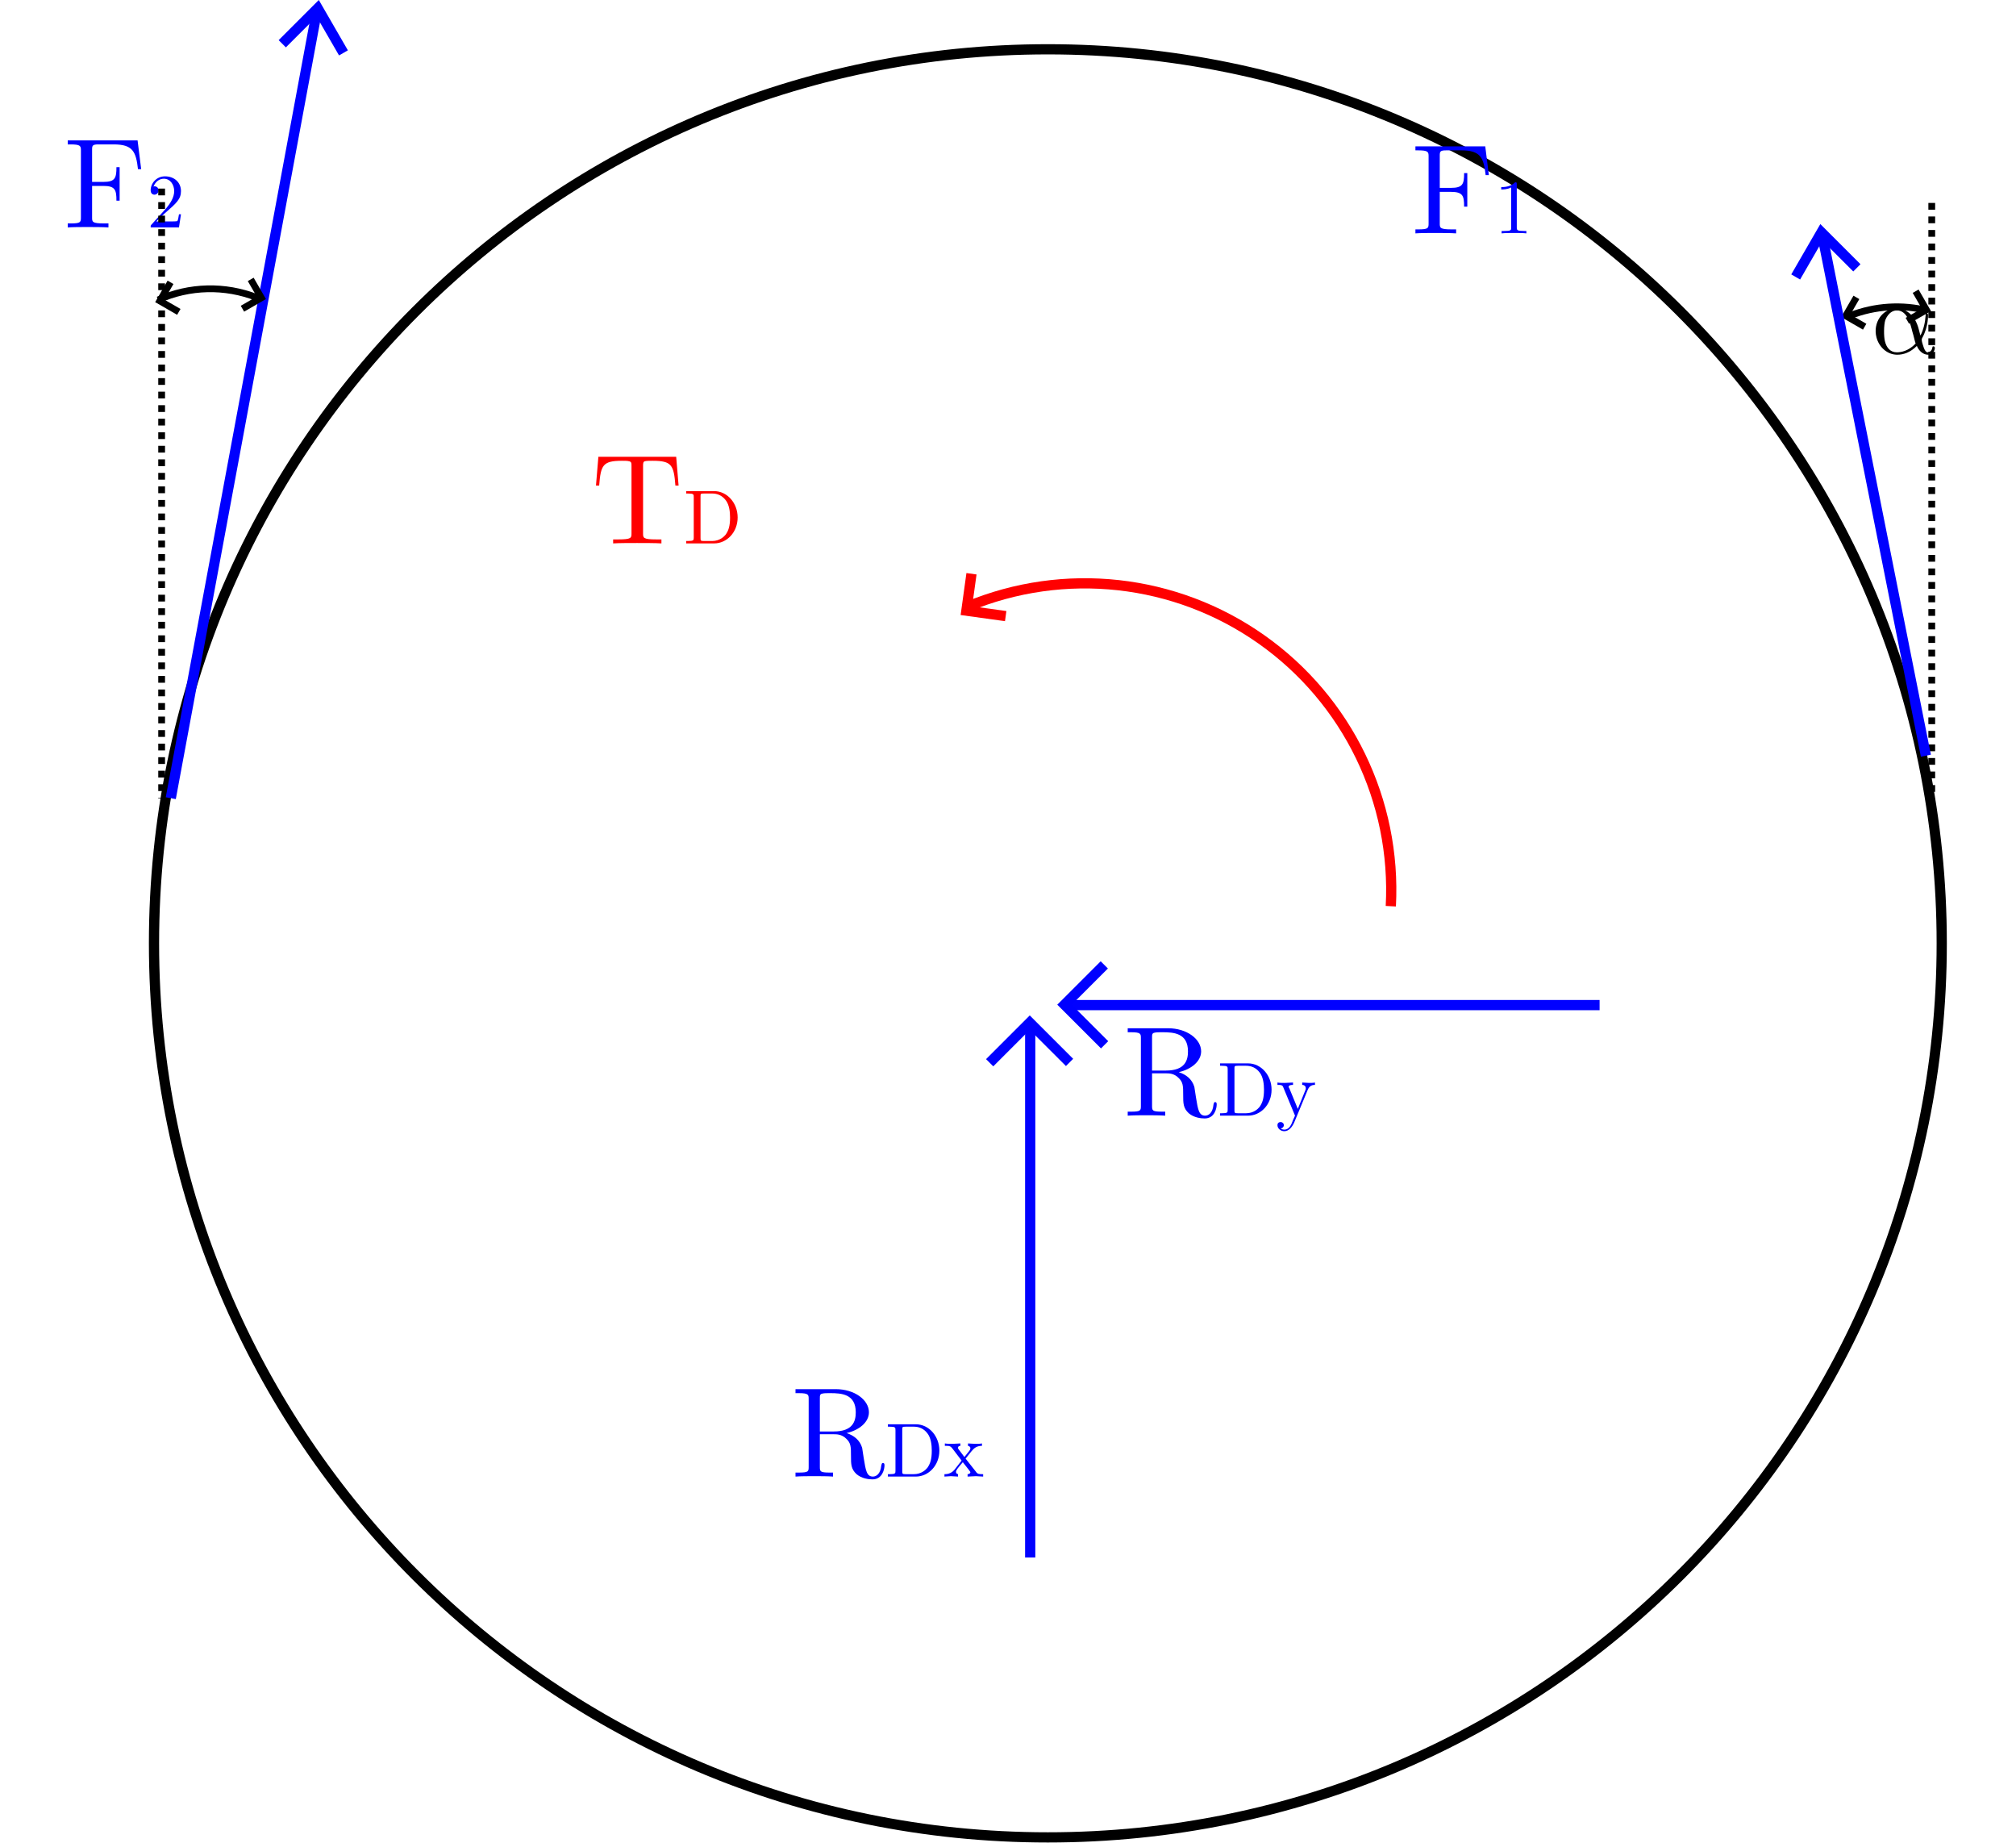
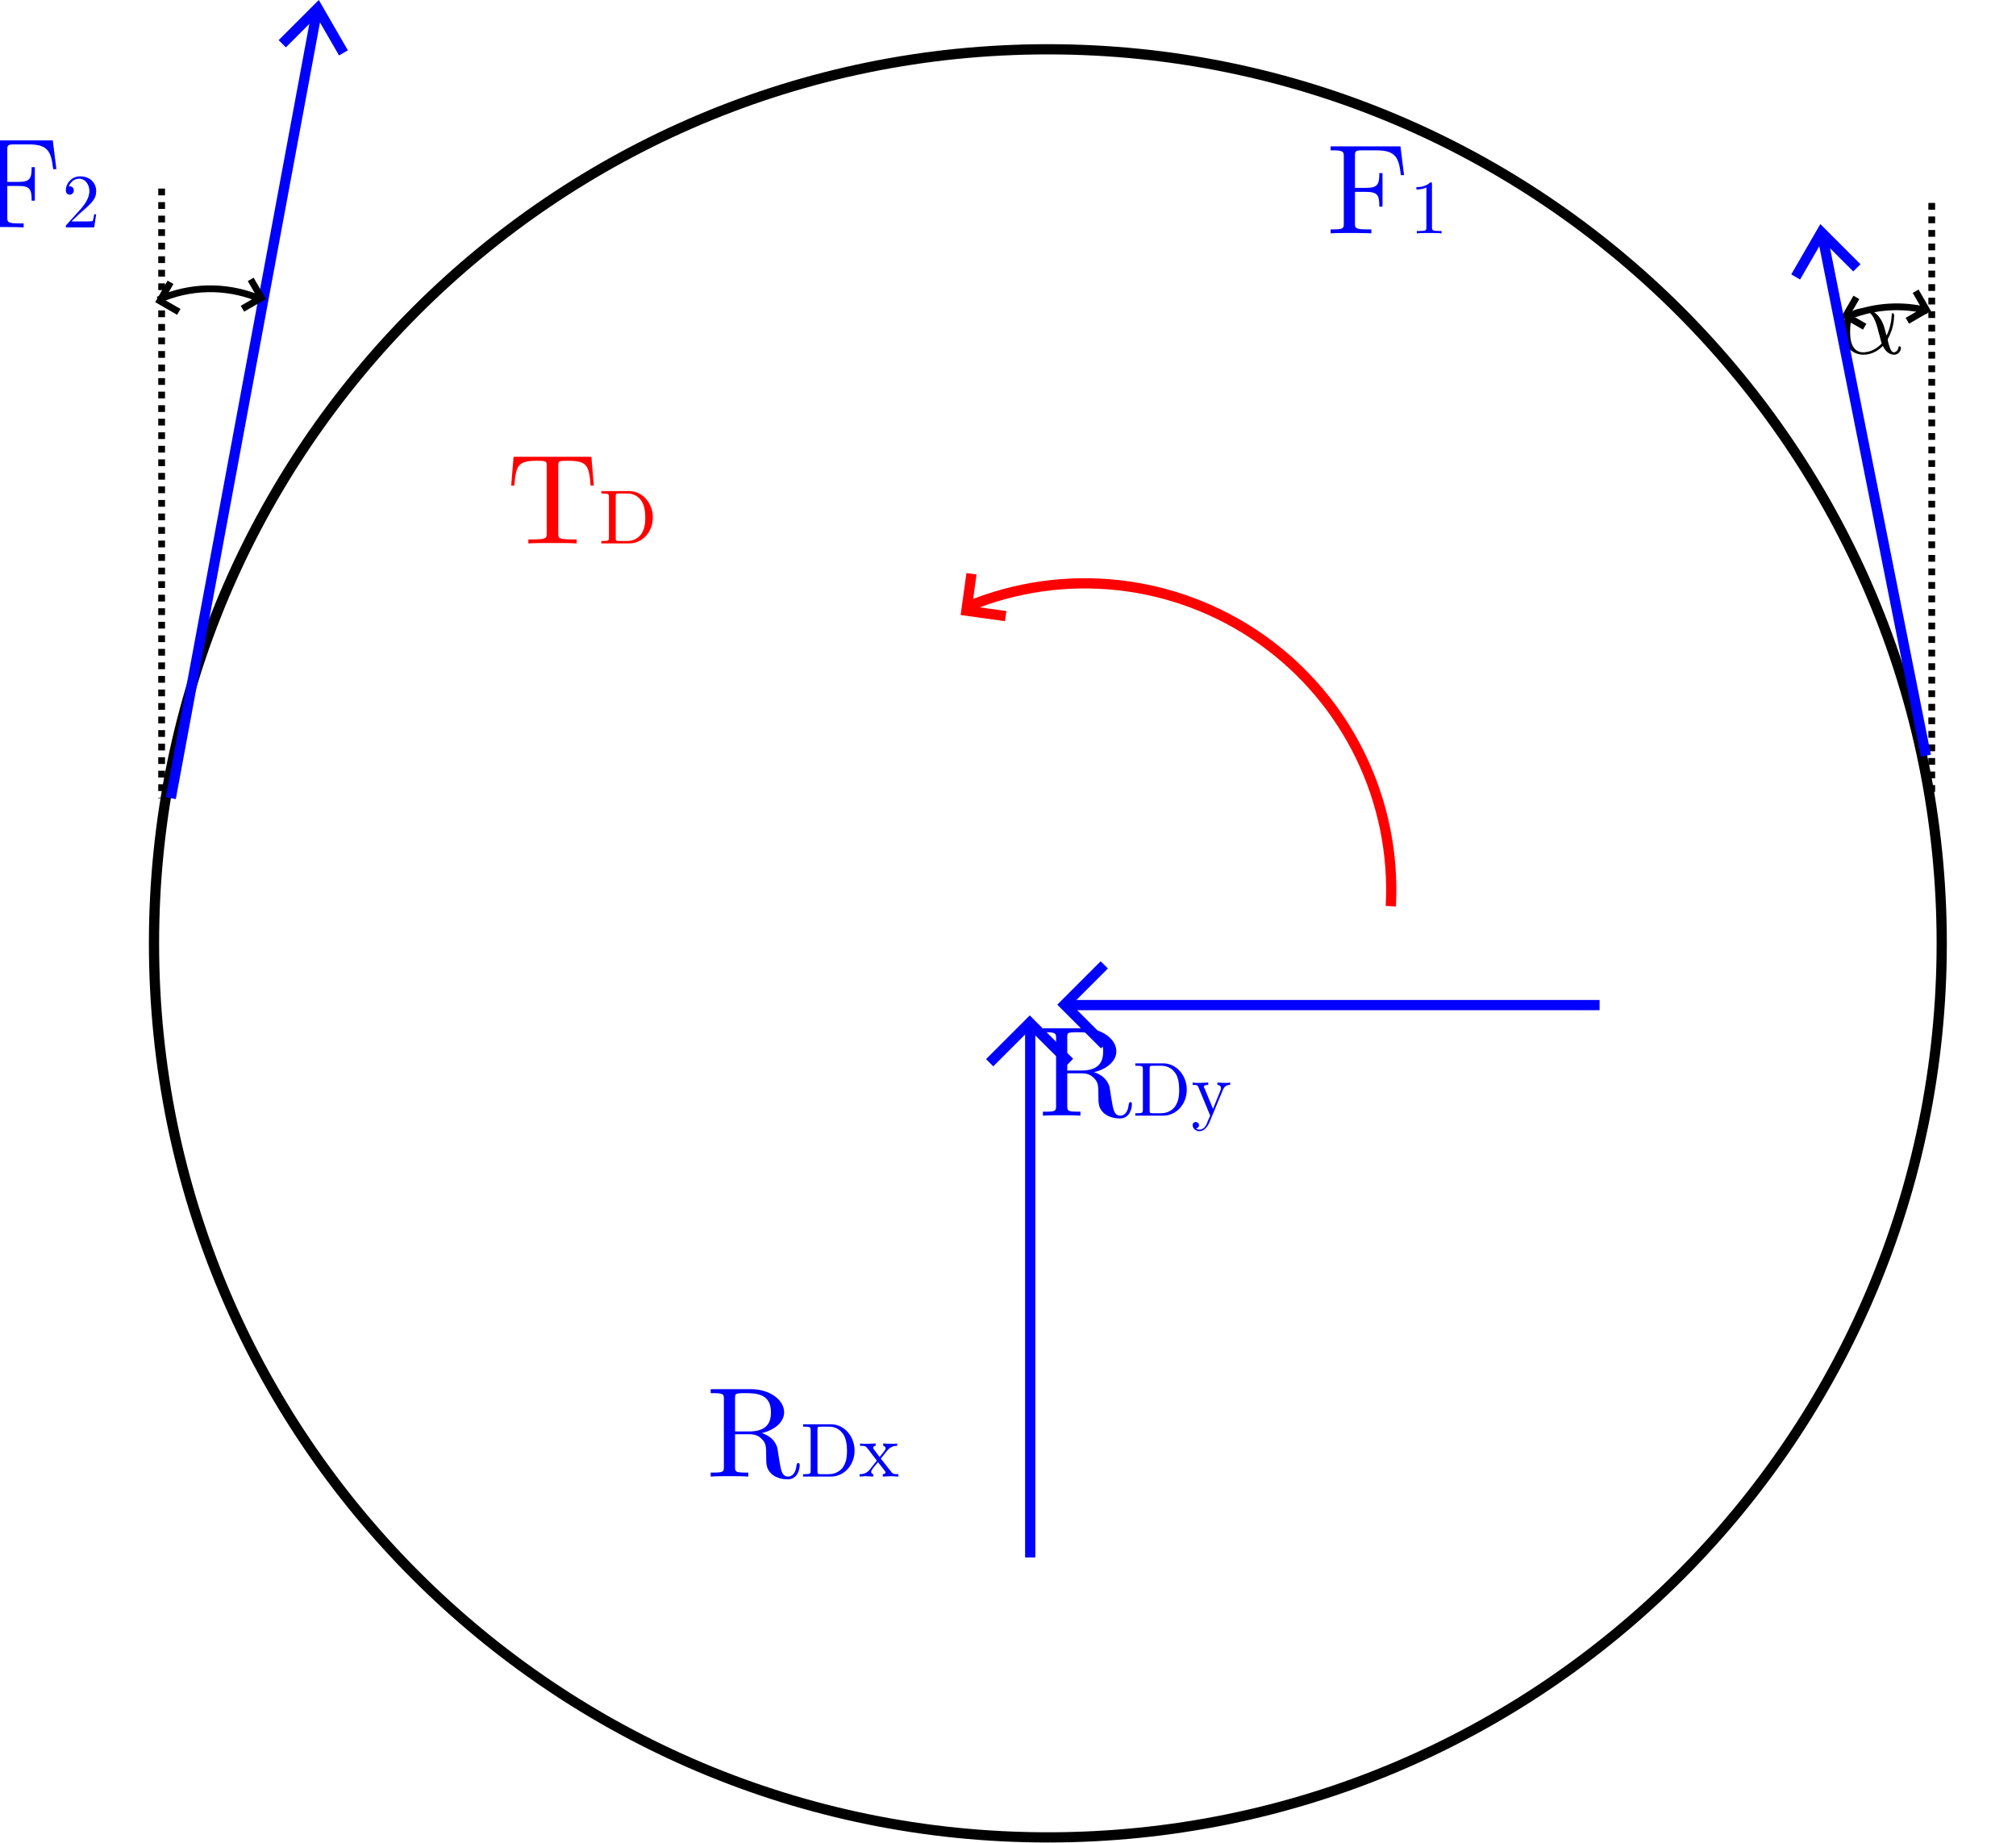
- <svg xmlns="http://www.w3.org/2000/svg" width="78.938mm" height="72.13mm" viewBox="0 0 78.938 72.13" version="1.1" id="svg5" xml:space="preserve">
+ <svg xmlns="http://www.w3.org/2000/svg" width="63.576mm" height="58.093mm" viewBox="0 0 63.576 58.093" version="1.1" id="svg5" xml:space="preserve">
  <defs id="defs2" />
-   <g id="layer1" transform="translate(-98.5857,-86.35978)">
-     <path style="fill:none;fill-rule:evenodd;stroke:#ff0000;stroke-width:0.4;stroke-dasharray:none;stroke-dashoffset:0;stroke-opacity:1" id="path974-0" d="m -153.044,121.836 a 12,12 0 0 1 5.064,-10.444 12,12 0 0 1 11.537,-1.272" transform="scale(-1,1)" />
-     <path style="fill:none;stroke:#ff0000;stroke-width:0.4;stroke-linecap:butt;stroke-linejoin:miter;stroke-dasharray:none;stroke-opacity:1" d="m 136.625,108.821 -0.2,1.445 1.539,0.213" id="path1030-1" />
-     <text xml:space="preserve" style="font-size:5px;font-family:'Cambria Math';-inkscape-font-specification:'Cambria Math';text-align:center;text-anchor:middle;fill:none;fill-rule:evenodd;stroke:#ff0000;stroke-width:0.4;stroke-dasharray:none;stroke-dashoffset:0;stroke-opacity:1" x="134.646" y="107.631" id="text1086-2">
-       <tspan id="tspan1084-9" style="font-size:5px;fill:#ff0000;fill-opacity:1;stroke:none;stroke-width:0.4" x="134.646" y="107.631">T<tspan style="font-size:3px" id="tspan2364">D</tspan>
-       </tspan>
-     </text>
-     <text xml:space="preserve" style="font-size:4px;font-family:'Cambria Math';-inkscape-font-specification:'Cambria Math';text-align:center;text-anchor:middle;fill:none;fill-rule:evenodd;stroke:#ff0000;stroke-width:0.4;stroke-dasharray:none;stroke-dashoffset:0;stroke-opacity:1" x="176.399" y="100.202" id="text1086-6-5">
-       <tspan id="tspan1084-3-4" style="font-size:4px;fill:#000000;fill-opacity:1;stroke:none;stroke-width:0.4" x="176.399" y="100.202">α</tspan>
-     </text>
-     <path style="fill:none;stroke:#000000;stroke-width:0.265;stroke-linecap:butt;stroke-linejoin:miter;stroke-dasharray:0.265, 0.265;stroke-dashoffset:0;stroke-opacity:1" d="M 174.225,94.304 V 118.177" id="path1194-8" />
-     <path style="fill:none;fill-opacity:1;fill-rule:evenodd;stroke:#000000;stroke-width:0.265;stroke-dasharray:none;stroke-dashoffset:0;stroke-opacity:1" id="path1249-2" d="m 174.076,-98.522 a 5,5 0 0 1 -3.045,-0.193" transform="scale(1,-1)" />
-     <path style="fill:none;stroke:#000000;stroke-width:0.265px;stroke-linecap:butt;stroke-linejoin:miter;stroke-opacity:1" d="m 171.274,98.002 -0.416,0.721 0.74,0.427" id="path1409-7" />
-     <path style="fill:none;stroke:#000000;stroke-width:0.265px;stroke-linecap:butt;stroke-linejoin:miter;stroke-opacity:1" d="m 173.594,97.76 0.42,0.727 -0.745,0.43" id="path1411-3" />
-     <circle style="fill:none;fill-opacity:1;fill-rule:evenodd;stroke:#000000;stroke-width:0.4;stroke-dasharray:none;stroke-dashoffset:0;stroke-opacity:1" id="path25951" cx="144.514" cy="110.425" r="35" transform="translate(-4.898276,12.86446)" />
-     <text xml:space="preserve" style="font-size:5px;font-family:'Cambria Math';-inkscape-font-specification:'Cambria Math';text-align:center;text-anchor:middle;fill:none;fill-rule:evenodd;stroke:#ff0000;stroke-width:0.4;stroke-dasharray:none;stroke-dashoffset:0;stroke-opacity:1" x="166.179" y="95.495" id="text1086-3-9">
-       <tspan id="tspan1084-4-4" style="font-size:5px;fill:#0000ff;fill-opacity:1;stroke:none;stroke-width:0.4" x="166.179" y="95.495">F<tspan style="font-size:3px;fill:#0000ff;fill-opacity:1" id="tspan3042-4">1</tspan>
-       </tspan>
-     </text>
-     <path style="fill:none;stroke:#0000ff;stroke-width:0.4;stroke-linecap:butt;stroke-linejoin:miter;stroke-dasharray:none;stroke-opacity:1" d="m 111.02,86.654 -5.747,30.953" id="path1190-3" />
-     <path style="fill:none;stroke:#0000ff;stroke-width:0.4;stroke-linecap:butt;stroke-linejoin:miter;stroke-dasharray:none;stroke-opacity:1" d="m 109.638,88.073 1.388,-1.388 1.008,1.745" id="path1192-4" />
-     <text xml:space="preserve" style="font-size:5px;font-family:'Cambria Math';-inkscape-font-specification:'Cambria Math';text-align:center;text-anchor:middle;fill:none;fill-rule:evenodd;stroke:#ff0000;stroke-width:0.4;stroke-dasharray:none;stroke-dashoffset:0;stroke-opacity:1" x="118.307" y="82.399" id="text1086-3-9-2" transform="translate(-4.898276,12.86446)">
-       <tspan id="tspan1084-4-4-4" style="font-size:5px;fill:#0000ff;fill-opacity:1;stroke:none;stroke-width:0.4" x="118.307" y="82.399">F<tspan style="font-size:3px;fill:#0000ff;fill-opacity:1" id="tspan3042-4-9">2</tspan>
-       </tspan>
-     </text>
-     <text xml:space="preserve" style="font-size:5px;font-family:'Cambria Math';-inkscape-font-specification:'Cambria Math';text-align:center;text-anchor:middle;fill:none;fill-rule:evenodd;stroke:#ff0000;stroke-width:0.4;stroke-dasharray:none;stroke-dashoffset:0;stroke-opacity:1" x="143.302" y="144.163" id="text1086-3-9-2-3">
-       <tspan id="tspan1084-4-4-4-4" style="font-size:5px;fill:#0000ff;fill-opacity:1;stroke:none;stroke-width:0.4" x="143.302" y="144.163">R<tspan style="font-size:3px;fill:#0000ff;fill-opacity:1" id="tspan3042-4-9-3">Dx</tspan>
-       </tspan>
-     </text>
-     <text xml:space="preserve" style="font-size:5px;font-family:'Cambria Math';-inkscape-font-specification:'Cambria Math';text-align:center;text-anchor:middle;fill:none;fill-rule:evenodd;stroke:#ff0000;stroke-width:0.4;stroke-dasharray:none;stroke-dashoffset:0;stroke-opacity:1" x="156.311" y="130.034" id="text1086-3-9-2-3-1">
-       <tspan id="tspan1084-4-4-4-4-9" style="font-size:5px;fill:#0000ff;fill-opacity:1;stroke:none;stroke-width:0.4" x="156.311" y="130.034">R<tspan style="font-size:3px;fill:#0000ff;fill-opacity:1" id="tspan3042-4-9-3-6">Dy</tspan>
-       </tspan>
-     </text>
-     <text xml:space="preserve" style="font-size:4px;font-family:'Cambria Math';-inkscape-font-specification:'Cambria Math';text-align:center;text-anchor:middle;fill:none;fill-rule:evenodd;stroke:#ff0000;stroke-width:0.4;stroke-dasharray:none;stroke-dashoffset:0;stroke-opacity:1" x="104.429" y="87.533" id="text1086-6-5-9" transform="translate(-4.898276,12.86446)">
-       <tspan id="tspan1084-3-4-3" style="font-size:4px;fill:#000000;fill-opacity:1;stroke:none;stroke-width:0.4" x="104.429" y="87.533">α</tspan>
-     </text>
-     <path style="fill:none;stroke:#000000;stroke-width:0.265;stroke-linecap:butt;stroke-linejoin:miter;stroke-dasharray:0.265, 0.265;stroke-dashoffset:0;stroke-opacity:1" d="M 109.813,80.878 V 104.751" id="path1194-8-6" transform="translate(-4.898276,12.86446)" />
-     <path style="fill:none;stroke:#0000ff;stroke-width:0.4;stroke-linecap:butt;stroke-linejoin:miter;stroke-dasharray:none;stroke-opacity:1" d="m 169.911,95.426 4.084,20.517" id="path1190-3-1" />
-     <path style="fill:none;stroke:#0000ff;stroke-width:0.4;stroke-linecap:butt;stroke-linejoin:miter;stroke-dasharray:none;stroke-opacity:1" d="m 171.293,96.845 -1.388,-1.388 -1.008,1.745" id="path1192-4-6" />
-     <path style="fill:none;fill-opacity:1;fill-rule:evenodd;stroke:#000000;stroke-width:0.265;stroke-dasharray:none;stroke-dashoffset:0;stroke-opacity:1" id="path1249-2-5" d="m -109.678,-85.236 a 5,5 0 0 1 -3.866,0.091" transform="rotate(180,-2.449138,6.43223)" />
-     <path style="fill:none;stroke:#000000;stroke-width:0.265px;stroke-linecap:butt;stroke-linejoin:miter;stroke-opacity:1" d="m 113.301,84.433 0.416,0.721 -0.74,0.427" id="path1409-7-0" transform="translate(-4.898276,12.86446)" />
-     <path style="fill:none;stroke:#000000;stroke-width:0.265px;stroke-linecap:butt;stroke-linejoin:miter;stroke-opacity:1" d="m 110.161,84.548 -0.42,0.727 0.745,0.43" id="path1411-3-9" transform="translate(-4.898276,12.86446)" />
-     <path style="fill:none;stroke:#0101ff;stroke-width:0.4;stroke-linecap:butt;stroke-linejoin:miter;stroke-dasharray:none;stroke-opacity:1" d="M 138.924,147.332 V 126.373" id="path27684" />
-     <path style="fill:none;stroke:#0000ff;stroke-width:0.4;stroke-linecap:butt;stroke-linejoin:miter;stroke-dasharray:none;stroke-opacity:1" d="m 140.465,127.952 -1.558,-1.558 -1.57,1.57" id="path27686" />
-     <path style="fill:none;stroke:#0101ff;stroke-width:0.4;stroke-linecap:butt;stroke-linejoin:miter;stroke-dasharray:none;stroke-opacity:1" d="M 161.219,125.707 H 140.26" id="path27684-2" />
-     <path style="fill:none;stroke:#0000ff;stroke-width:0.4;stroke-linecap:butt;stroke-linejoin:miter;stroke-dasharray:none;stroke-opacity:1" d="m 141.825,124.133 -1.558,1.558 1.57,1.57" id="path27686-9" />
+   <g id="layer1" transform="translate(-17.41909,-157.5021)">
+     <g id="layer1-9" transform="matrix(0.805389,0,0,0.805389,-61.98074,87.9489)">
+       <path style="fill:none;fill-rule:evenodd;stroke:#ff0000;stroke-width:0.4;stroke-dasharray:none;stroke-dashoffset:0;stroke-opacity:1" id="path974-0" d="m -153.044,121.836 a 12,12 0 0 1 5.064,-10.444 12,12 0 0 1 11.537,-1.272" transform="scale(-1,1)" />
+       <path style="fill:none;stroke:#ff0000;stroke-width:0.4;stroke-linecap:butt;stroke-linejoin:miter;stroke-dasharray:none;stroke-opacity:1" d="m 136.625,108.821 -0.2,1.445 1.539,0.213" id="path1030-1" />
+       <text xml:space="preserve" style="font-size:5px;font-family:'Cambria Math';-inkscape-font-specification:'Cambria Math';text-align:center;text-anchor:middle;fill:none;fill-rule:evenodd;stroke:#ff0000;stroke-width:0.4;stroke-dasharray:none;stroke-dashoffset:0;stroke-opacity:1" x="134.646" y="107.631" id="text1086-2">
+         <tspan id="tspan1084-9" style="font-size:5px;fill:#ff0000;fill-opacity:1;stroke:none;stroke-width:0.4" x="134.646" y="107.631">T<tspan style="font-size:3px" id="tspan2364">D</tspan>
+         </tspan>
+       </text>
+       <text xml:space="preserve" style="font-size:4px;font-family:'Cambria Math';-inkscape-font-specification:'Cambria Math';text-align:center;text-anchor:middle;fill:none;fill-rule:evenodd;stroke:#ff0000;stroke-width:0.4;stroke-dasharray:none;stroke-dashoffset:0;stroke-opacity:1" x="176.399" y="100.202" id="text1086-6-5">
+         <tspan id="tspan1084-3-4" style="font-size:4px;fill:#000000;fill-opacity:1;stroke:none;stroke-width:0.4" x="176.399" y="100.202">α</tspan>
+       </text>
+       <path style="fill:none;stroke:#000000;stroke-width:0.265;stroke-linecap:butt;stroke-linejoin:miter;stroke-dasharray:0.265, 0.265;stroke-dashoffset:0;stroke-opacity:1" d="M 174.225,94.304 V 118.177" id="path1194-8" />
+       <path style="fill:none;fill-opacity:1;fill-rule:evenodd;stroke:#000000;stroke-width:0.265;stroke-dasharray:none;stroke-dashoffset:0;stroke-opacity:1" id="path1249-2" d="m 174.076,-98.522 a 5,5 0 0 1 -3.045,-0.193" transform="scale(1,-1)" />
+       <path style="fill:none;stroke:#000000;stroke-width:0.265px;stroke-linecap:butt;stroke-linejoin:miter;stroke-opacity:1" d="m 171.274,98.002 -0.416,0.721 0.74,0.427" id="path1409-7" />
+       <path style="fill:none;stroke:#000000;stroke-width:0.265px;stroke-linecap:butt;stroke-linejoin:miter;stroke-opacity:1" d="m 173.594,97.76 0.42,0.727 -0.745,0.43" id="path1411-3" />
+       <circle style="fill:none;fill-opacity:1;fill-rule:evenodd;stroke:#000000;stroke-width:0.4;stroke-dasharray:none;stroke-dashoffset:0;stroke-opacity:1" id="path25951" cx="144.514" cy="110.425" r="35" transform="translate(-4.898276,12.86446)" />
+       <text xml:space="preserve" style="font-size:5px;font-family:'Cambria Math';-inkscape-font-specification:'Cambria Math';text-align:center;text-anchor:middle;fill:none;fill-rule:evenodd;stroke:#ff0000;stroke-width:0.4;stroke-dasharray:none;stroke-dashoffset:0;stroke-opacity:1" x="166.179" y="95.495" id="text1086-3-9">
+         <tspan id="tspan1084-4-4" style="font-size:5px;fill:#0000ff;fill-opacity:1;stroke:none;stroke-width:0.4" x="166.179" y="95.495">F<tspan style="font-size:3px;fill:#0000ff;fill-opacity:1" id="tspan3042-4">1</tspan>
+         </tspan>
+       </text>
+       <path style="fill:none;stroke:#0000ff;stroke-width:0.4;stroke-linecap:butt;stroke-linejoin:miter;stroke-dasharray:none;stroke-opacity:1" d="m 111.02,86.654 -5.747,30.953" id="path1190-3" />
+       <path style="fill:none;stroke:#0000ff;stroke-width:0.4;stroke-linecap:butt;stroke-linejoin:miter;stroke-dasharray:none;stroke-opacity:1" d="m 109.638,88.073 1.388,-1.388 1.008,1.745" id="path1192-4" />
+       <text xml:space="preserve" style="font-size:5px;font-family:'Cambria Math';-inkscape-font-specification:'Cambria Math';text-align:center;text-anchor:middle;fill:none;fill-rule:evenodd;stroke:#ff0000;stroke-width:0.4;stroke-dasharray:none;stroke-dashoffset:0;stroke-opacity:1" x="118.307" y="82.399" id="text1086-3-9-2" transform="translate(-4.898276,12.86446)">
+         <tspan id="tspan1084-4-4-4" style="font-size:5px;fill:#0000ff;fill-opacity:1;stroke:none;stroke-width:0.4" x="118.307" y="82.399">F<tspan style="font-size:3px;fill:#0000ff;fill-opacity:1" id="tspan3042-4-9">2</tspan>
+         </tspan>
+       </text>
+       <text xml:space="preserve" style="font-size:5px;font-family:'Cambria Math';-inkscape-font-specification:'Cambria Math';text-align:center;text-anchor:middle;fill:none;fill-rule:evenodd;stroke:#ff0000;stroke-width:0.4;stroke-dasharray:none;stroke-dashoffset:0;stroke-opacity:1" x="143.302" y="144.163" id="text1086-3-9-2-3">
+         <tspan id="tspan1084-4-4-4-4" style="font-size:5px;fill:#0000ff;fill-opacity:1;stroke:none;stroke-width:0.4" x="143.302" y="144.163">R<tspan style="font-size:3px;fill:#0000ff;fill-opacity:1" id="tspan3042-4-9-3">Dx</tspan>
+         </tspan>
+       </text>
+       <text xml:space="preserve" style="font-size:5px;font-family:'Cambria Math';-inkscape-font-specification:'Cambria Math';text-align:center;text-anchor:middle;fill:none;fill-rule:evenodd;stroke:#ff0000;stroke-width:0.4;stroke-dasharray:none;stroke-dashoffset:0;stroke-opacity:1" x="156.311" y="130.034" id="text1086-3-9-2-3-1">
+         <tspan id="tspan1084-4-4-4-4-9" style="font-size:5px;fill:#0000ff;fill-opacity:1;stroke:none;stroke-width:0.4" x="156.311" y="130.034">R<tspan style="font-size:3px;fill:#0000ff;fill-opacity:1" id="tspan3042-4-9-3-6">Dy</tspan>
+         </tspan>
+       </text>
+       <text xml:space="preserve" style="font-size:4px;font-family:'Cambria Math';-inkscape-font-specification:'Cambria Math';text-align:center;text-anchor:middle;fill:none;fill-rule:evenodd;stroke:#ff0000;stroke-width:0.4;stroke-dasharray:none;stroke-dashoffset:0;stroke-opacity:1" x="104.429" y="87.533" id="text1086-6-5-9" transform="translate(-4.898276,12.86446)">
+         <tspan id="tspan1084-3-4-3" style="font-size:4px;fill:#000000;fill-opacity:1;stroke:none;stroke-width:0.4" x="104.429" y="87.533">α</tspan>
+       </text>
+       <path style="fill:none;stroke:#000000;stroke-width:0.265;stroke-linecap:butt;stroke-linejoin:miter;stroke-dasharray:0.265, 0.265;stroke-dashoffset:0;stroke-opacity:1" d="M 109.813,80.878 V 104.751" id="path1194-8-6" transform="translate(-4.898276,12.86446)" />
+       <path style="fill:none;stroke:#0000ff;stroke-width:0.4;stroke-linecap:butt;stroke-linejoin:miter;stroke-dasharray:none;stroke-opacity:1" d="m 169.911,95.426 4.084,20.517" id="path1190-3-1" />
+       <path style="fill:none;stroke:#0000ff;stroke-width:0.4;stroke-linecap:butt;stroke-linejoin:miter;stroke-dasharray:none;stroke-opacity:1" d="m 171.293,96.845 -1.388,-1.388 -1.008,1.745" id="path1192-4-6" />
+       <path style="fill:none;fill-opacity:1;fill-rule:evenodd;stroke:#000000;stroke-width:0.265;stroke-dasharray:none;stroke-dashoffset:0;stroke-opacity:1" id="path1249-2-5" d="m -109.678,-85.236 a 5,5 0 0 1 -3.866,0.091" transform="rotate(180,-2.449138,6.43223)" />
+       <path style="fill:none;stroke:#000000;stroke-width:0.265px;stroke-linecap:butt;stroke-linejoin:miter;stroke-opacity:1" d="m 113.301,84.433 0.416,0.721 -0.74,0.427" id="path1409-7-0" transform="translate(-4.898276,12.86446)" />
+       <path style="fill:none;stroke:#000000;stroke-width:0.265px;stroke-linecap:butt;stroke-linejoin:miter;stroke-opacity:1" d="m 110.161,84.548 -0.42,0.727 0.745,0.43" id="path1411-3-9" transform="translate(-4.898276,12.86446)" />
+       <path style="fill:none;stroke:#0101ff;stroke-width:0.4;stroke-linecap:butt;stroke-linejoin:miter;stroke-dasharray:none;stroke-opacity:1" d="M 138.924,147.332 V 126.373" id="path27684" />
+       <path style="fill:none;stroke:#0000ff;stroke-width:0.4;stroke-linecap:butt;stroke-linejoin:miter;stroke-dasharray:none;stroke-opacity:1" d="m 140.465,127.952 -1.558,-1.558 -1.57,1.57" id="path27686" />
+       <path style="fill:none;stroke:#0101ff;stroke-width:0.4;stroke-linecap:butt;stroke-linejoin:miter;stroke-dasharray:none;stroke-opacity:1" d="M 161.219,125.707 H 140.26" id="path27684-2" />
+       <path style="fill:none;stroke:#0000ff;stroke-width:0.4;stroke-linecap:butt;stroke-linejoin:miter;stroke-dasharray:none;stroke-opacity:1" d="m 141.825,124.133 -1.558,1.558 1.57,1.57" id="path27686-9" />
+     </g>
  </g>
</svg>
